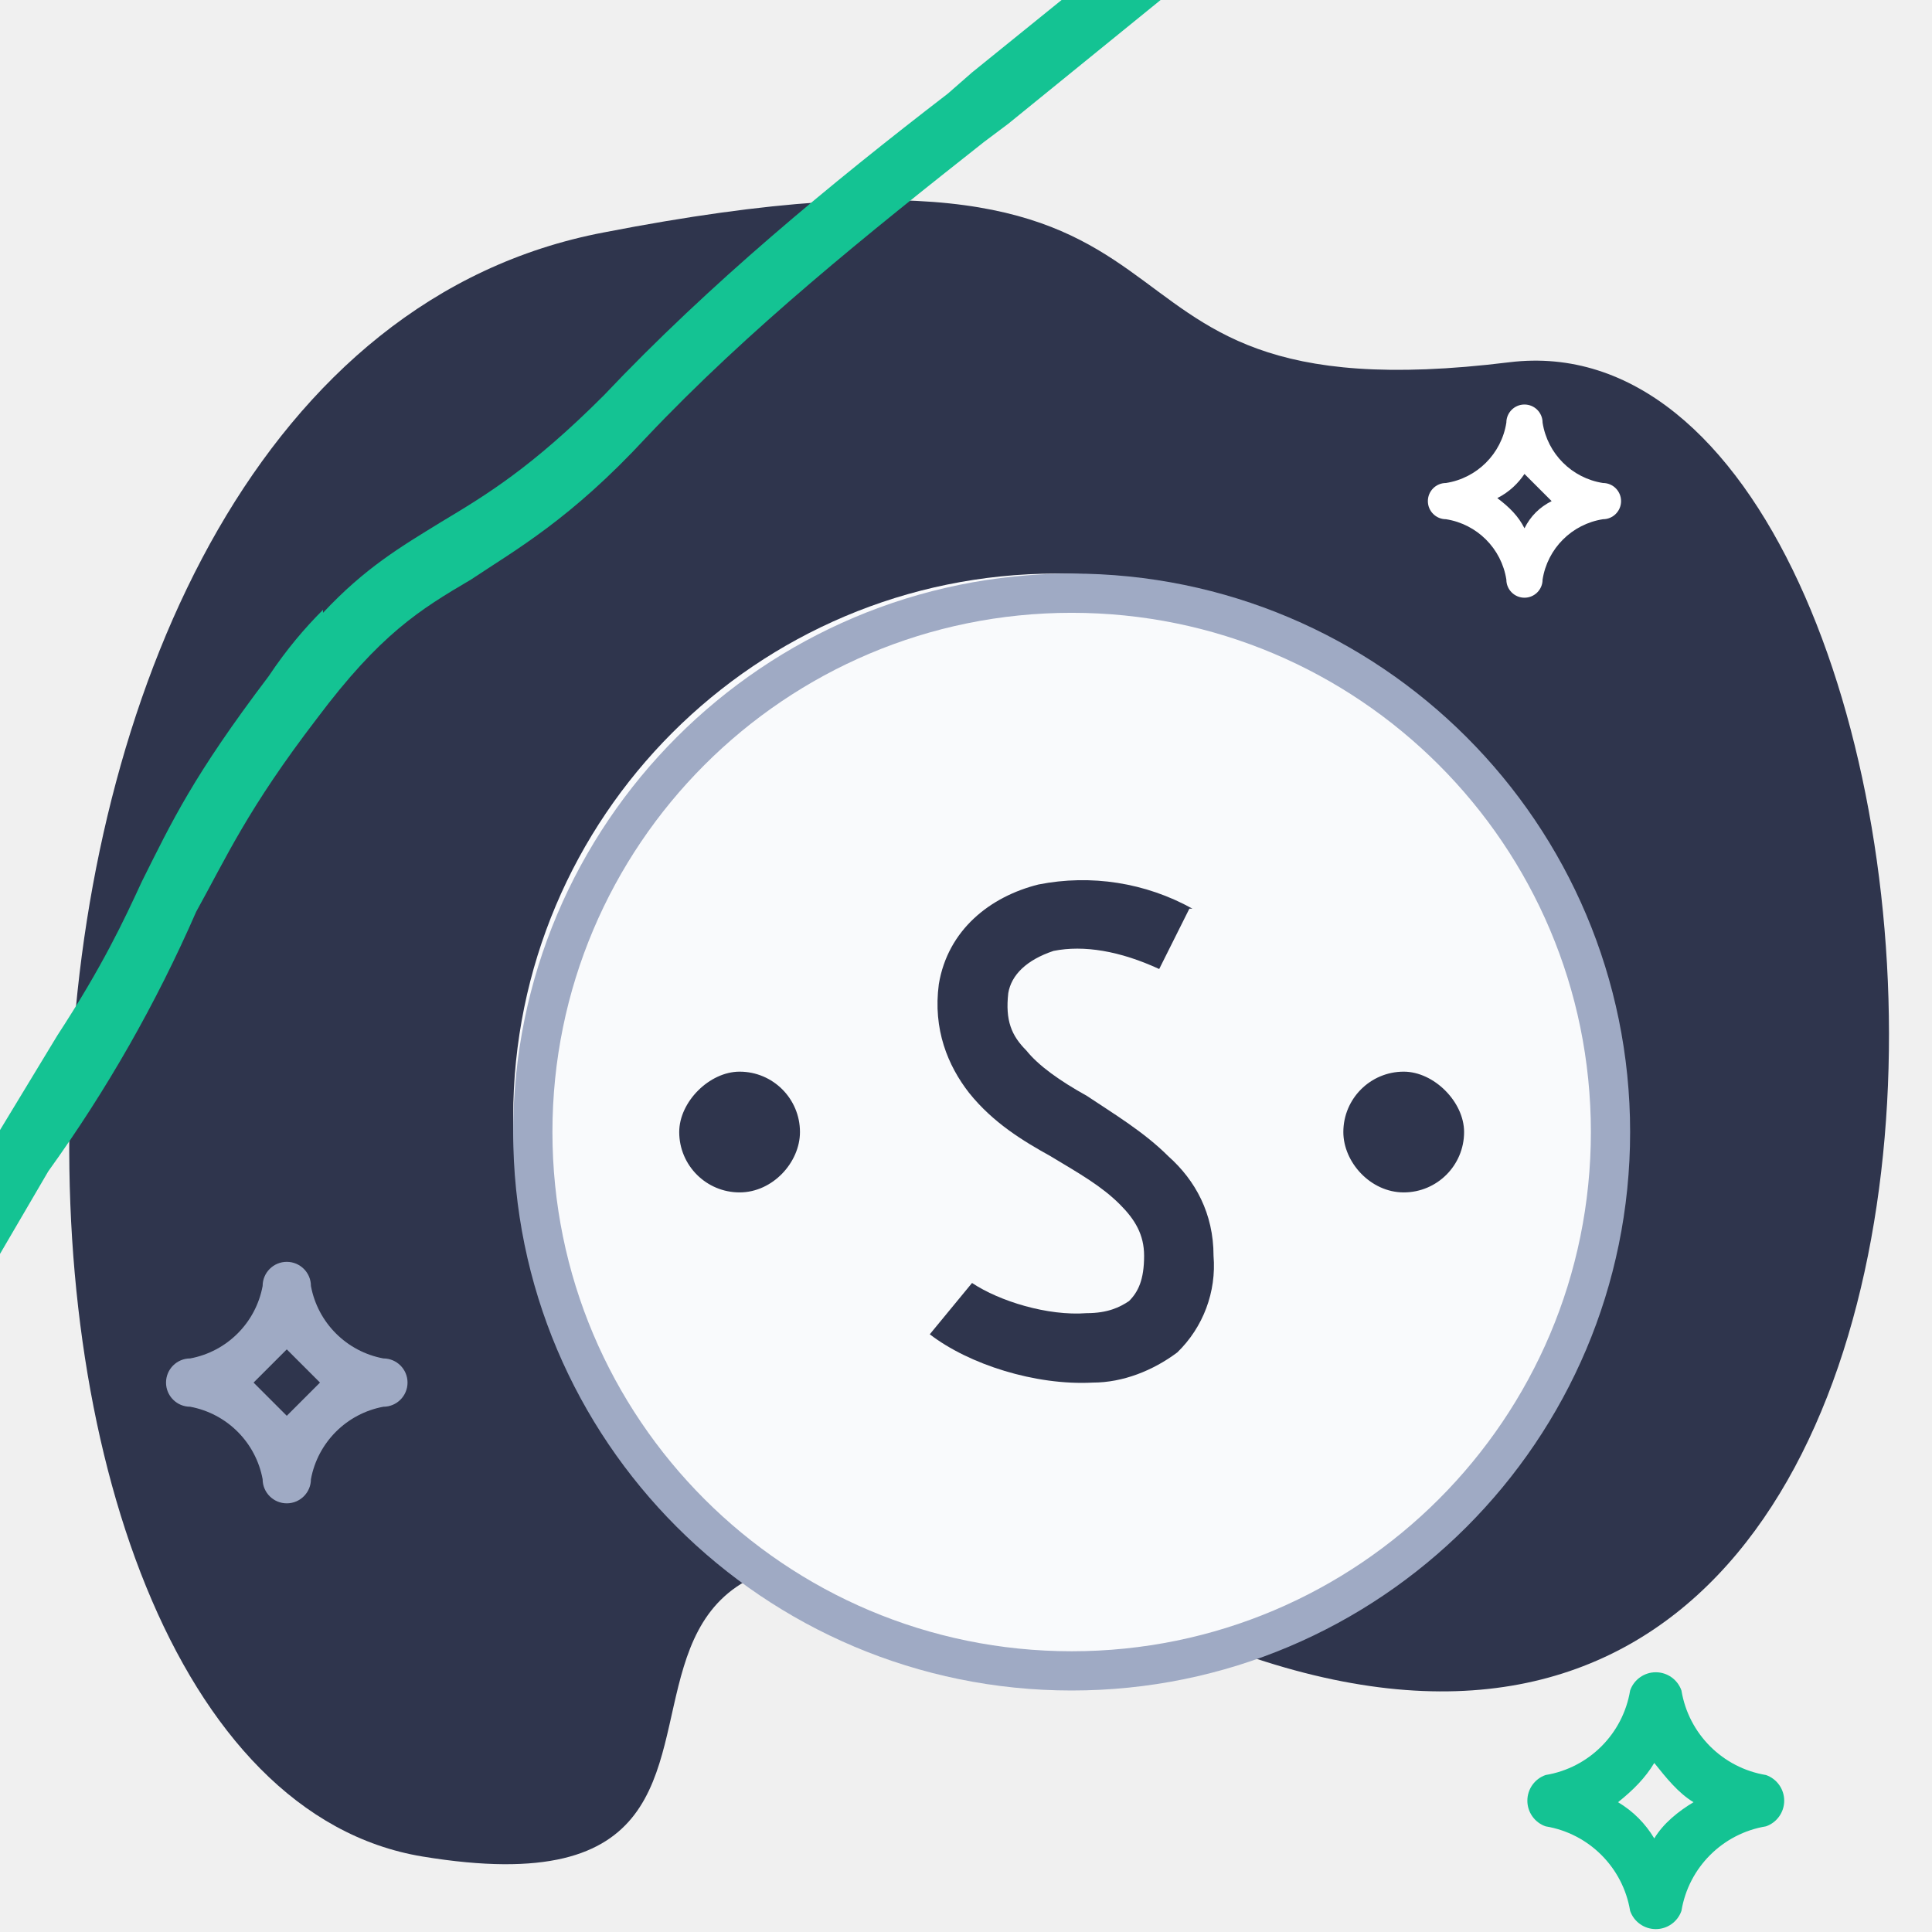
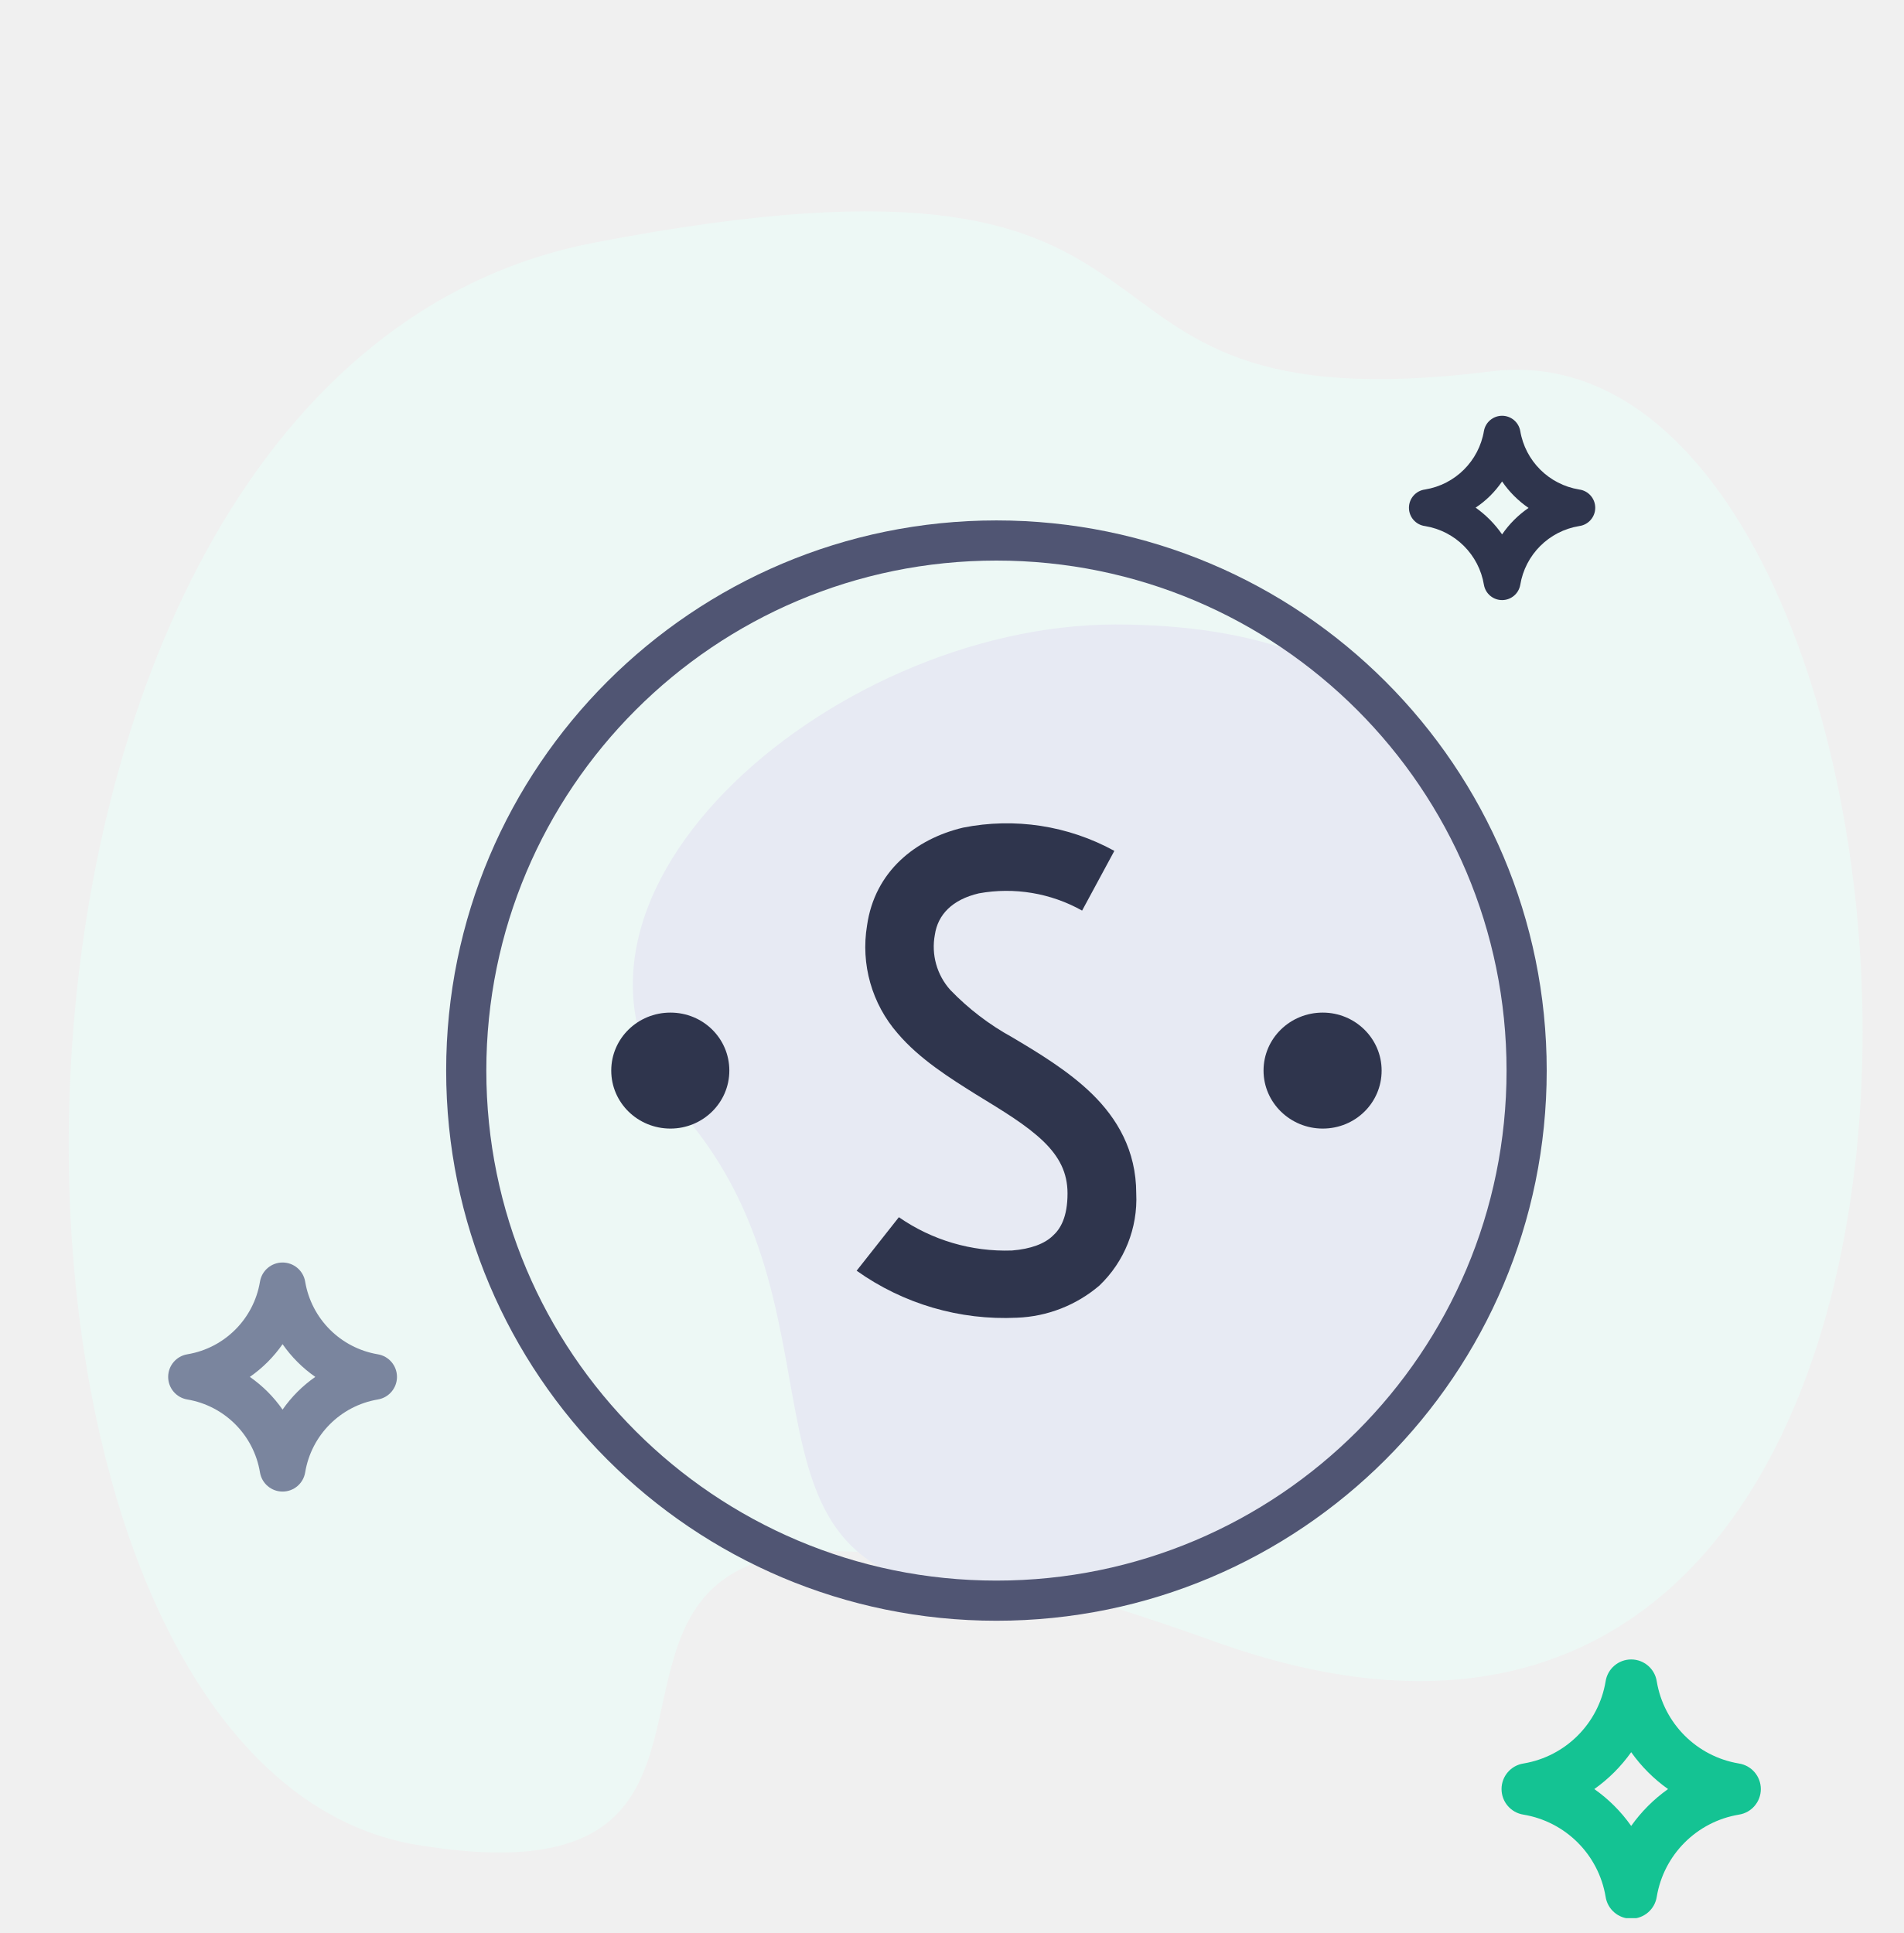
- <svg xmlns="http://www.w3.org/2000/svg" width="64" height="64" fill="none">
+ <svg xmlns="http://www.w3.org/2000/svg" width="64" height="65" fill="none">
  <g clip-path="url(#clip0)">
-     <path d="M20 7.7C-2.6 12-2.4 58.8 14 61.5c16.4 2.7-2.3-17.2 26.9-6.8C70 65.2 66.4 10 50 12 33.8 14 42.6 3.3 20 7.7z" fill="#2F354D" />
-     <circle cx="35" cy="37" r="18" fill="#F9FAFC" />
-     <path d="M26.5 37.5c0 1-.9 2-2 2a2 2 0 01-2-2c0-1 1-2 2-2a2 2 0 012 2z" fill="#2F354D" />
-     <path d="M46.5 39.5a2 2 0 002-2c0-1-1-2-2-2a2 2 0 00-2 2c0 1 .9 2 2 2z" fill="#2F354D" />
-     <path d="M39.5 30.1a7.5 7.5 0 00-5.1-.8c-1.6.4-3 1.5-3.3 3.3-.2 1.5.3 2.7 1 3.6.8 1 1.8 1.6 2.7 2.1 1 .6 1.7 1 2.3 1.6.5.5.8 1 .8 1.7 0 .8-.2 1.2-.5 1.5-.3.2-.7.4-1.4.4-1.3.1-2.9-.4-3.8-1l-1.4 1.7c1.3 1 3.5 1.7 5.4 1.6 1 0 2-.4 2.8-1a4 4 0 001.2-3.2c0-1.4-.6-2.5-1.5-3.3-.8-.8-1.8-1.4-2.7-2-.9-.5-1.6-1-2-1.5-.5-.5-.7-1-.6-1.9.1-.6.6-1.1 1.5-1.4 1-.2 2.2 0 3.5.6l1-2z" fill="#2F354D" />
-     <path fill-rule="evenodd" clip-rule="evenodd" d="M35.5 54.7a17.2 17.2 0 100-34.4 17.2 17.2 0 000 34.4zM54 37.5a18.5 18.5 0 11-37 0 18.5 18.5 0 0137 0z" fill="#9FAAC4" />
-     <path d="M10.7 20.3c1.4-1.5 2.6-2.2 3.9-3 1.5-.9 3-1.8 5.4-4.2 3.5-3.7 7.5-7 11.4-10l.8-.7a3665 3665 0 0016-13l1.3-1c3.4-2.8 6.2-6.3 9-9.7L60-20c-2.8 3.5-5.6 7-9.2 10l-1.4 1.1-16 13-.8.6c-3.8 3-7.8 6.2-11.2 9.8-2.5 2.7-4.3 3.7-5.8 4.7-1.7 1-3 1.8-5.1 4.6-2.3 3-3 4.6-4 6.4a46.6 46.6 0 01-4.9 8.6l-4.5 7.7A37.4 37.4 0 00-5.5 52c-.6 1.5-1.3 3.1-3 6l-1.8-1.1c1.6-2.7 2.2-4.2 2.8-5.7.6-1.6 1.2-3.1 2.8-6l4.6-7.6 2-3.3c1.5-2.3 2.2-3.8 2.8-5.1 1-2 1.7-3.5 4.2-6.8.6-.9 1.2-1.6 1.8-2.2z" fill="#14C393" />
-     <path d="M55.7 56a.9.9 0 00-1.7 0 3.4 3.4 0 01-2.8 2.8.9.9 0 000 1.7 3.4 3.4 0 012.8 2.8.9.9 0 001.7 0 3.4 3.4 0 012.8-2.8.9.9 0 000-1.7 3.4 3.4 0 01-2.8-2.8zm-.9 4.9c-.3-.5-.7-.9-1.2-1.2.5-.4.9-.8 1.2-1.3.4.5.8 1 1.3 1.3-.5.3-1 .7-1.3 1.2z" fill="#14C393" />
-     <path d="M51.1 14a.6.6 0 00-1.2 0 2.4 2.4 0 01-2 2 .6.6 0 000 1.2 2.4 2.4 0 012 2 .6.6 0 001.2 0 2.4 2.4 0 012-2 .6.6 0 000-1.2 2.4 2.4 0 01-2-2zm-.6 3.5c-.2-.4-.5-.7-.9-1 .4-.2.7-.5.9-.8l.9.9c-.4.2-.7.5-.9.9z" fill="#fff" />
-     <path d="M10.3 42.6a.8.8 0 00-1.6 0A3 3 0 016.3 45a.8.8 0 000 1.6A3 3 0 018.7 49a.8.8 0 001.6 0 3 3 0 012.4-2.4.8.8 0 000-1.6 3 3 0 01-2.4-2.4zm-.8 4.3l-1.1-1.1 1.1-1.1 1.1 1.1-1.1 1.1z" fill="#9FAAC4" />
+     <path d="M19.98 8.16C-2.6 12.5-2.37 59.35 14.04 62.04c16.4 2.7-2.35-17.28 26.83-6.83 29.18 10.46 25.56-44.76 9.25-42.72-16.32 2.03-7.56-8.69-30.14-4.33z" fill="#EDF8F5" />
+     <path d="M51 36a17.5 17.5 0 01-17.5 17.5c-9.67 0-4.5-9-10.5-16S27.83 21 37.5 21C47.16 21 51 26.33 51 36z" fill="#E7EAF3" />
+     <g clip-path="url(#clip1)">
+       <path d="M24.52 36c0 1.08-.89 1.95-1.98 1.95-1.1 0-1.99-.87-1.99-1.95s.89-1.95 1.99-1.95 1.98.87 1.98 1.95z" fill="#2F354D" />
+       <path d="M44.47 37.95c1.1 0 1.98-.87 1.98-1.95s-.89-1.95-1.98-1.95c-1.1 0-1.99.87-1.99 1.95s.9 1.95 1.99 1.95z" fill="#2F354D" />
+       <path d="M37.46 28.61a7.51 7.51 0 00-5.08-.78c-1.6.38-2.97 1.47-3.23 3.29a4.42 4.42 0 001.03 3.63c.74.87 1.77 1.51 2.63 2.05.93.57 1.7 1.03 2.28 1.59.52.51.8 1.04.8 1.74 0 .8-.24 1.2-.5 1.43-.27.26-.73.44-1.37.49a6.28 6.28 0 01-3.8-1.12l-1.42 1.8a8.58 8.58 0 005.39 1.58 4.53 4.53 0 002.77-1.08 4.02 4.02 0 001.24-3.1c0-1.45-.65-2.53-1.49-3.35-.8-.78-1.84-1.4-2.68-1.9a8.7 8.7 0 01-2.08-1.59 2.18 2.18 0 01-.52-1.86c.1-.67.58-1.18 1.48-1.39a5.2 5.2 0 013.47.58l1.08-2z" fill="#2F354D" />
+       <path fill-rule="evenodd" clip-rule="evenodd" d="M33.5 53.15a17.15 17.15 0 100-34.3 17.15 17.15 0 000 34.3zM52 36a18.5 18.5 0 11-37 0 18.5 18.5 0 0137 0z" fill="#505573" />
+     </g>
+     <path d="M55.7 56.54a.87.87 0 00-1.72 0 3.36 3.36 0 01-2.76 2.76.87.87 0 000 1.72 3.36 3.36 0 012.76 2.76.87.87 0 001.72 0 3.36 3.36 0 012.76-2.76.87.87 0 000-1.72 3.36 3.36 0 01-2.76-2.76zm-.86 4.86a5.1 5.1 0 00-1.24-1.24c.48-.34.9-.76 1.24-1.24.34.48.76.9 1.24 1.24-.48.34-.9.76-1.24 1.24z" fill="#14C393" />
+     <path d="M51.11 14.49a.62.62 0 00-1.22 0 2.4 2.4 0 01-1.98 1.97.62.62 0 000 1.23 2.4 2.4 0 011.98 1.98.62.62 0 001.22 0 2.4 2.4 0 011.98-1.98.62.62 0 000-1.23 2.4 2.4 0 01-1.98-1.97zm-.61 3.48a3.65 3.65 0 00-.89-.9c.35-.23.65-.53.89-.88.24.35.54.65.89.89-.35.24-.65.54-.89.89z" fill="#2F354D" />
+     <path d="M10.26 43.1a.77.77 0 00-1.52 0 2.97 2.97 0 01-2.44 2.44.77.77 0 000 1.52 2.98 2.98 0 012.44 2.45.77.77 0 001.52 0 2.98 2.98 0 012.44-2.45.77.77 0 000-1.52 2.98 2.98 0 01-2.44-2.44zm-.76 4.3c-.3-.43-.67-.8-1.1-1.1.43-.3.8-.67 1.1-1.1.3.43.67.8 1.1 1.1-.43.3-.8.67-1.1 1.1z" fill="#7A859E" />
  </g>
  <defs>
    <clipPath id="clip0">
-       <path fill="#fff" d="M0 0h64v64H0z" />
+       <path fill="#fff" d="M0 .5h64v64H0z" />
+     </clipPath>
+     <clipPath id="clip1">
+       <path d="M15 17.5h37v37H15v-37z" fill="#fff" />
    </clipPath>
  </defs>
</svg>
